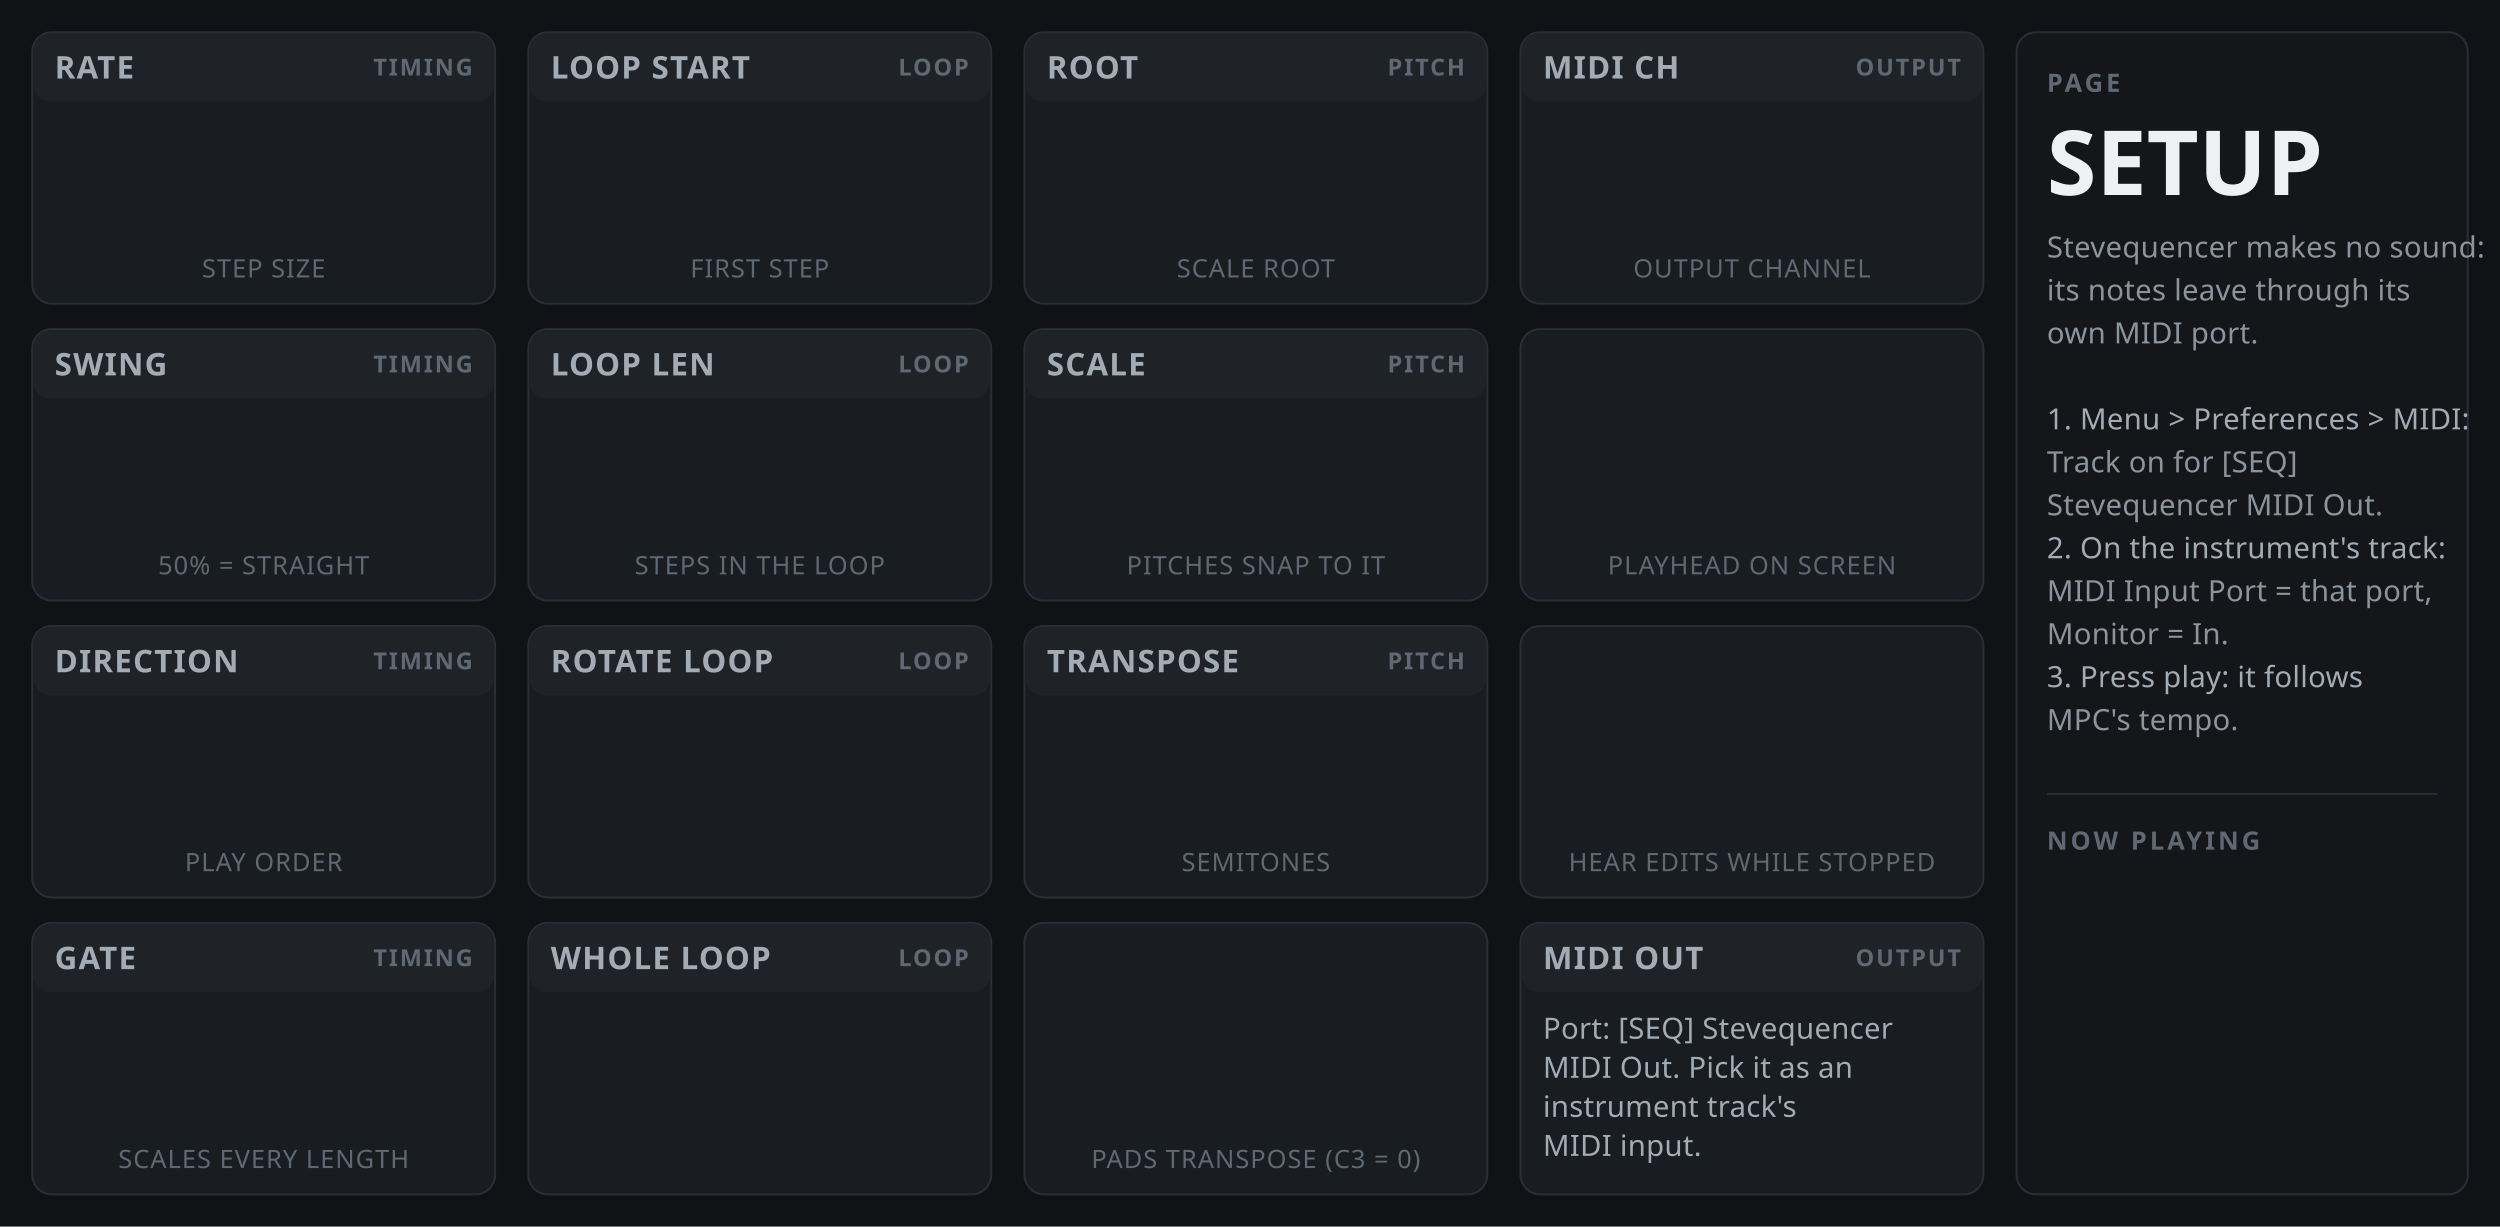
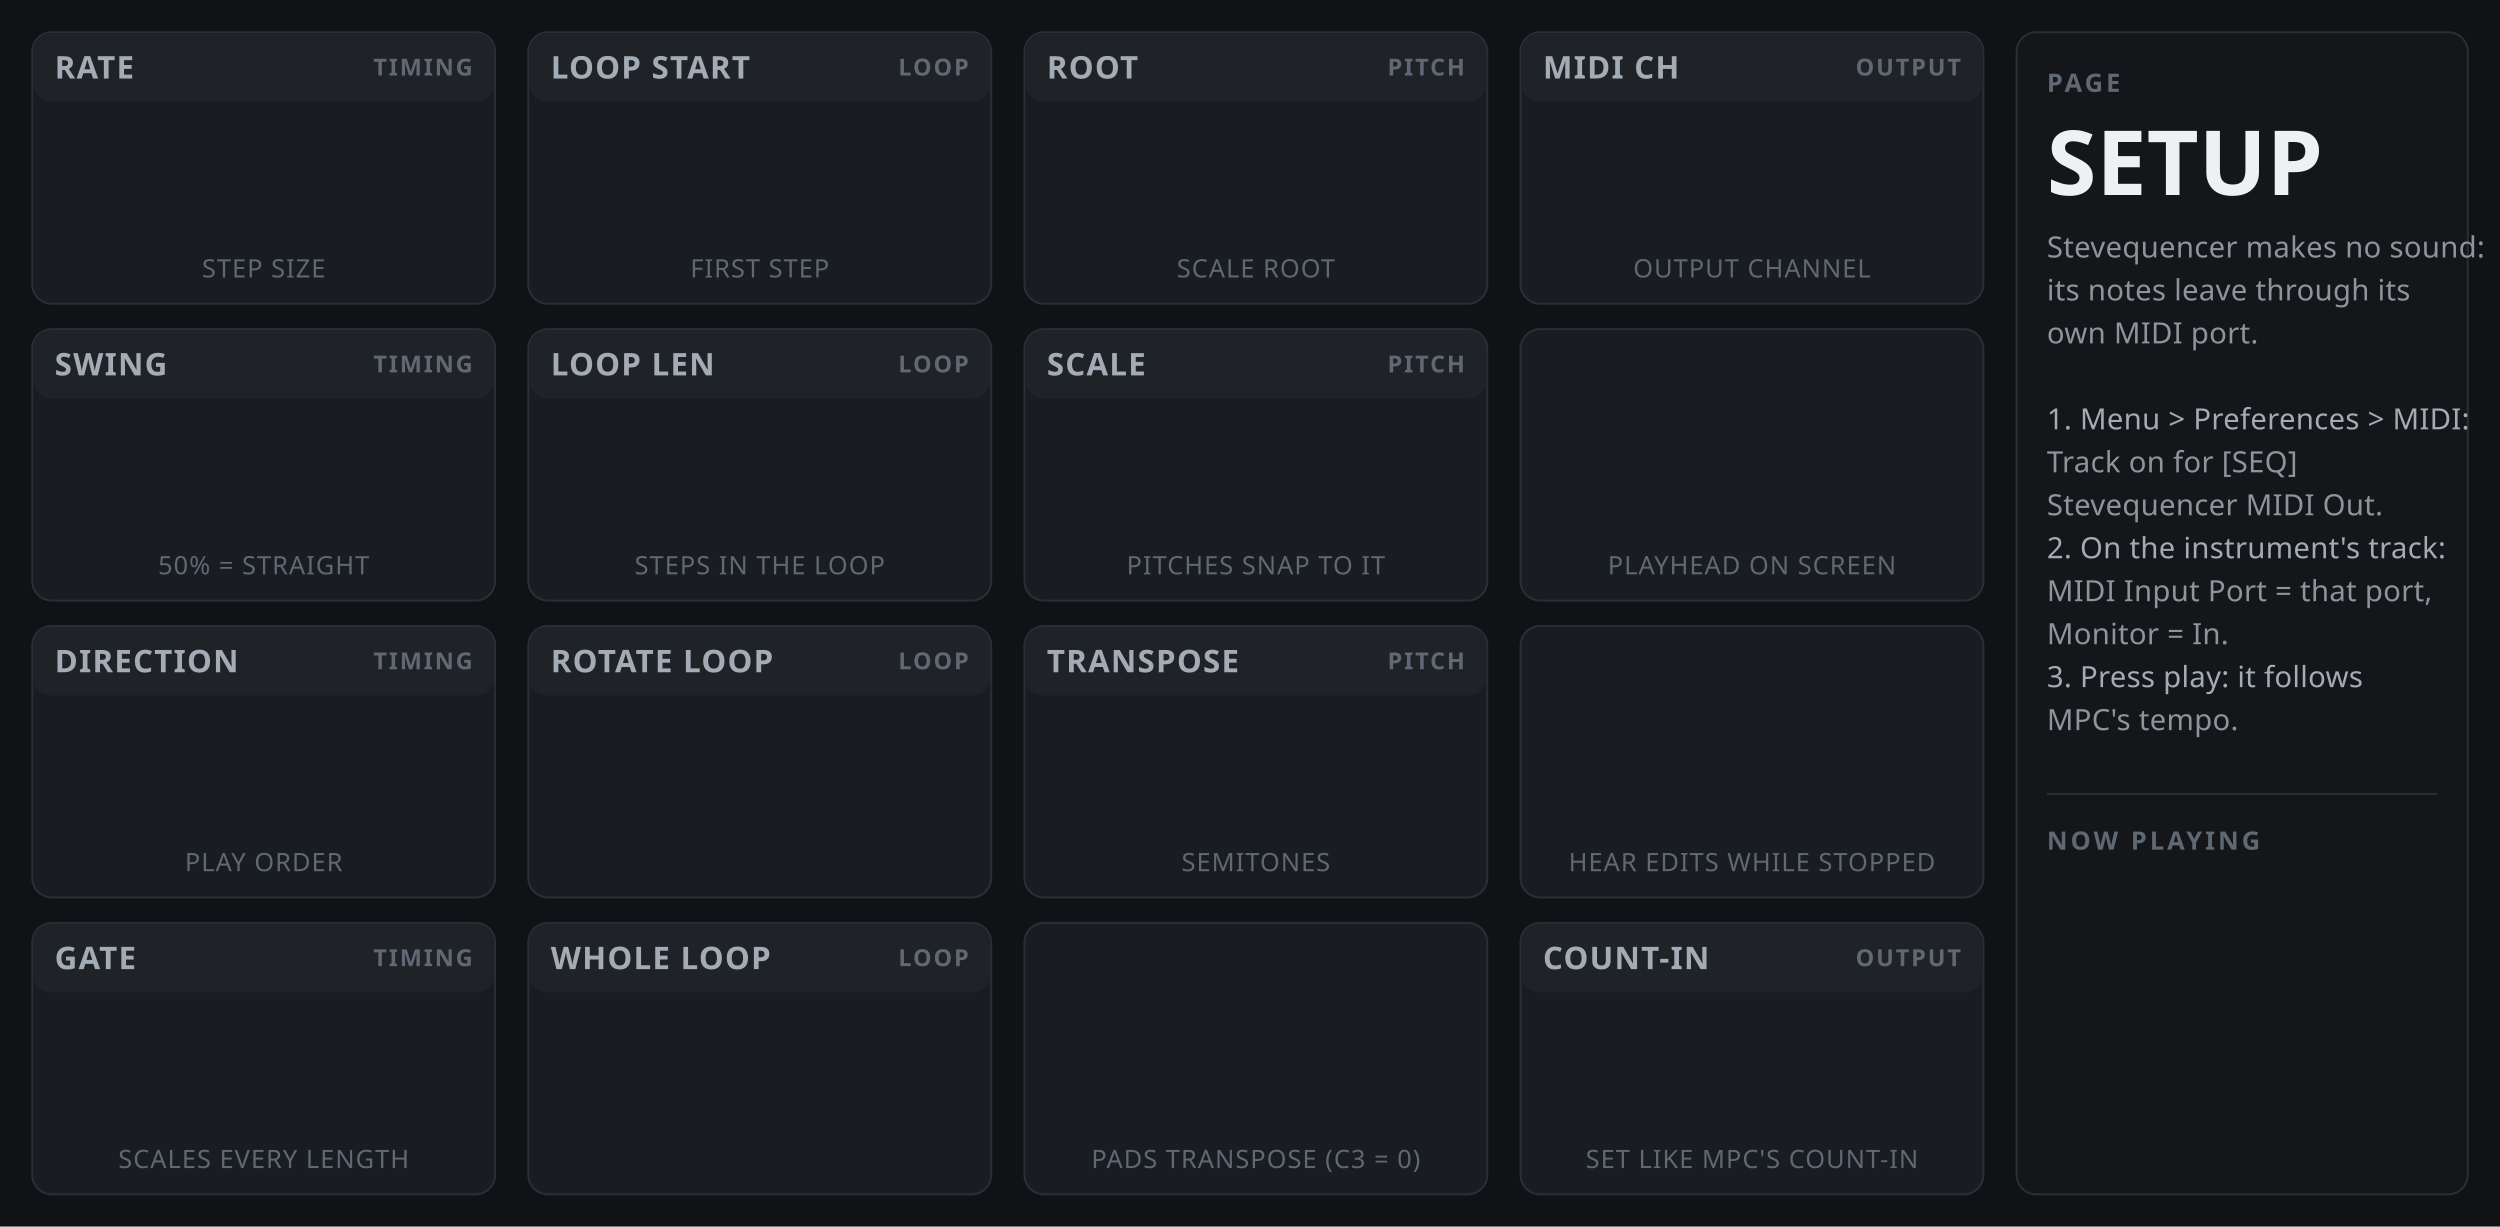
<svg xmlns="http://www.w3.org/2000/svg" viewBox="0 0 1280 628" width="1280" height="628">
  <rect x="0" y="0" width="1280" height="628" rx="0" fill="#101216" />
  <rect x="16.5" y="16.5" width="237" height="139" rx="10" fill="#191c21" stroke="#2a2f37" stroke-width="1" />
  <rect x="17" y="17" width="236" height="35" rx="9" fill="#1f2227" />
  <text x="28" y="34" font-family="Titillium Web" font-size="16" font-weight="700" fill="#a3abb5" text-anchor="start" dominant-baseline="central" letter-spacing="0.04em">RATE</text>
  <text x="242" y="34" font-family="Titillium Web" font-size="12" font-weight="700" fill="#5f6873" text-anchor="end" dominant-baseline="central" letter-spacing="0.08em">TIMING</text>
  <text x="135" y="137" font-family="Titillium Web" font-size="13" font-weight="400" fill="#5f6873" text-anchor="middle" dominant-baseline="central" letter-spacing="0.04em">STEP SIZE</text>
  <rect x="16.5" y="168.5" width="237" height="139" rx="10" fill="#191c21" stroke="#2a2f37" stroke-width="1" />
  <rect x="17" y="169" width="236" height="35" rx="9" fill="#1f2227" />
  <text x="28" y="186" font-family="Titillium Web" font-size="16" font-weight="700" fill="#a3abb5" text-anchor="start" dominant-baseline="central" letter-spacing="0.04em">SWING</text>
  <text x="242" y="186" font-family="Titillium Web" font-size="12" font-weight="700" fill="#5f6873" text-anchor="end" dominant-baseline="central" letter-spacing="0.08em">TIMING</text>
  <text x="135" y="289" font-family="Titillium Web" font-size="13" font-weight="400" fill="#5f6873" text-anchor="middle" dominant-baseline="central" letter-spacing="0.04em">50% = STRAIGHT</text>
  <rect x="16.5" y="320.5" width="237" height="139" rx="10" fill="#191c21" stroke="#2a2f37" stroke-width="1" />
  <rect x="17" y="321" width="236" height="35" rx="9" fill="#1f2227" />
  <text x="28" y="338" font-family="Titillium Web" font-size="16" font-weight="700" fill="#a3abb5" text-anchor="start" dominant-baseline="central" letter-spacing="0.04em">DIRECTION</text>
  <text x="242" y="338" font-family="Titillium Web" font-size="12" font-weight="700" fill="#5f6873" text-anchor="end" dominant-baseline="central" letter-spacing="0.08em">TIMING</text>
  <text x="135" y="441" font-family="Titillium Web" font-size="13" font-weight="400" fill="#5f6873" text-anchor="middle" dominant-baseline="central" letter-spacing="0.04em">PLAY ORDER</text>
  <rect x="16.5" y="472.5" width="237" height="139" rx="10" fill="#191c21" stroke="#2a2f37" stroke-width="1" />
  <rect x="17" y="473" width="236" height="35" rx="9" fill="#1f2227" />
  <text x="28" y="490" font-family="Titillium Web" font-size="16" font-weight="700" fill="#a3abb5" text-anchor="start" dominant-baseline="central" letter-spacing="0.04em">GATE</text>
  <text x="242" y="490" font-family="Titillium Web" font-size="12" font-weight="700" fill="#5f6873" text-anchor="end" dominant-baseline="central" letter-spacing="0.08em">TIMING</text>
  <text x="135" y="593" font-family="Titillium Web" font-size="13" font-weight="400" fill="#5f6873" text-anchor="middle" dominant-baseline="central" letter-spacing="0.04em">SCALES EVERY LENGTH</text>
  <rect x="270.5" y="16.5" width="237" height="139" rx="10" fill="#191c21" stroke="#2a2f37" stroke-width="1" />
  <rect x="271" y="17" width="236" height="35" rx="9" fill="#1f2227" />
  <text x="282" y="34" font-family="Titillium Web" font-size="16" font-weight="700" fill="#a3abb5" text-anchor="start" dominant-baseline="central" letter-spacing="0.04em">LOOP START</text>
  <text x="496" y="34" font-family="Titillium Web" font-size="12" font-weight="700" fill="#5f6873" text-anchor="end" dominant-baseline="central" letter-spacing="0.08em">LOOP</text>
  <text x="389" y="137" font-family="Titillium Web" font-size="13" font-weight="400" fill="#5f6873" text-anchor="middle" dominant-baseline="central" letter-spacing="0.04em">FIRST STEP</text>
  <rect x="270.5" y="168.5" width="237" height="139" rx="10" fill="#191c21" stroke="#2a2f37" stroke-width="1" />
  <rect x="271" y="169" width="236" height="35" rx="9" fill="#1f2227" />
  <text x="282" y="186" font-family="Titillium Web" font-size="16" font-weight="700" fill="#a3abb5" text-anchor="start" dominant-baseline="central" letter-spacing="0.04em">LOOP LEN</text>
  <text x="496" y="186" font-family="Titillium Web" font-size="12" font-weight="700" fill="#5f6873" text-anchor="end" dominant-baseline="central" letter-spacing="0.08em">LOOP</text>
  <text x="389" y="289" font-family="Titillium Web" font-size="13" font-weight="400" fill="#5f6873" text-anchor="middle" dominant-baseline="central" letter-spacing="0.04em">STEPS IN THE LOOP</text>
  <rect x="270.5" y="320.5" width="237" height="139" rx="10" fill="#191c21" stroke="#2a2f37" stroke-width="1" />
  <rect x="271" y="321" width="236" height="35" rx="9" fill="#1f2227" />
  <text x="282" y="338" font-family="Titillium Web" font-size="16" font-weight="700" fill="#a3abb5" text-anchor="start" dominant-baseline="central" letter-spacing="0.04em">ROTATE LOOP</text>
  <text x="496" y="338" font-family="Titillium Web" font-size="12" font-weight="700" fill="#5f6873" text-anchor="end" dominant-baseline="central" letter-spacing="0.08em">LOOP</text>
  <rect x="270.5" y="472.5" width="237" height="139" rx="10" fill="#191c21" stroke="#2a2f37" stroke-width="1" />
  <rect x="271" y="473" width="236" height="35" rx="9" fill="#1f2227" />
  <text x="282" y="490" font-family="Titillium Web" font-size="16" font-weight="700" fill="#a3abb5" text-anchor="start" dominant-baseline="central" letter-spacing="0.04em">WHOLE LOOP</text>
  <text x="496" y="490" font-family="Titillium Web" font-size="12" font-weight="700" fill="#5f6873" text-anchor="end" dominant-baseline="central" letter-spacing="0.08em">LOOP</text>
  <rect x="524.5" y="16.5" width="237" height="139" rx="10" fill="#191c21" stroke="#2a2f37" stroke-width="1" />
  <rect x="525" y="17" width="236" height="35" rx="9" fill="#1f2227" />
  <text x="536" y="34" font-family="Titillium Web" font-size="16" font-weight="700" fill="#a3abb5" text-anchor="start" dominant-baseline="central" letter-spacing="0.04em">ROOT</text>
  <text x="750" y="34" font-family="Titillium Web" font-size="12" font-weight="700" fill="#5f6873" text-anchor="end" dominant-baseline="central" letter-spacing="0.08em">PITCH</text>
  <text x="643" y="137" font-family="Titillium Web" font-size="13" font-weight="400" fill="#5f6873" text-anchor="middle" dominant-baseline="central" letter-spacing="0.04em">SCALE ROOT</text>
  <rect x="524.5" y="168.5" width="237" height="139" rx="10" fill="#191c21" stroke="#2a2f37" stroke-width="1" />
  <rect x="525" y="169" width="236" height="35" rx="9" fill="#1f2227" />
  <text x="536" y="186" font-family="Titillium Web" font-size="16" font-weight="700" fill="#a3abb5" text-anchor="start" dominant-baseline="central" letter-spacing="0.04em">SCALE</text>
  <text x="750" y="186" font-family="Titillium Web" font-size="12" font-weight="700" fill="#5f6873" text-anchor="end" dominant-baseline="central" letter-spacing="0.08em">PITCH</text>
  <text x="643" y="289" font-family="Titillium Web" font-size="13" font-weight="400" fill="#5f6873" text-anchor="middle" dominant-baseline="central" letter-spacing="0.04em">PITCHES SNAP TO IT</text>
  <rect x="524.5" y="320.5" width="237" height="139" rx="10" fill="#191c21" stroke="#2a2f37" stroke-width="1" />
  <rect x="525" y="321" width="236" height="35" rx="9" fill="#1f2227" />
  <text x="536" y="338" font-family="Titillium Web" font-size="16" font-weight="700" fill="#a3abb5" text-anchor="start" dominant-baseline="central" letter-spacing="0.04em">TRANSPOSE</text>
  <text x="750" y="338" font-family="Titillium Web" font-size="12" font-weight="700" fill="#5f6873" text-anchor="end" dominant-baseline="central" letter-spacing="0.08em">PITCH</text>
  <text x="643" y="441" font-family="Titillium Web" font-size="13" font-weight="400" fill="#5f6873" text-anchor="middle" dominant-baseline="central" letter-spacing="0.04em">SEMITONES</text>
  <rect x="524.5" y="472.5" width="237" height="139" rx="10" fill="#191c21" stroke="#2a2f37" stroke-width="1" />
  <text x="643" y="593" font-family="Titillium Web" font-size="13" font-weight="400" fill="#5f6873" text-anchor="middle" dominant-baseline="central" letter-spacing="0.04em">PADS TRANSPOSE (C3 = 0)</text>
  <rect x="778.5" y="16.5" width="237" height="139" rx="10" fill="#191c21" stroke="#2a2f37" stroke-width="1" />
  <rect x="779" y="17" width="236" height="35" rx="9" fill="#1f2227" />
  <text x="790" y="34" font-family="Titillium Web" font-size="16" font-weight="700" fill="#a3abb5" text-anchor="start" dominant-baseline="central" letter-spacing="0.04em">MIDI CH</text>
  <text x="1004" y="34" font-family="Titillium Web" font-size="12" font-weight="700" fill="#5f6873" text-anchor="end" dominant-baseline="central" letter-spacing="0.08em">OUTPUT</text>
  <text x="897" y="137" font-family="Titillium Web" font-size="13" font-weight="400" fill="#5f6873" text-anchor="middle" dominant-baseline="central" letter-spacing="0.04em">OUTPUT CHANNEL</text>
  <rect x="778.5" y="168.5" width="237" height="139" rx="10" fill="#191c21" stroke="#2a2f37" stroke-width="1" />
  <text x="897" y="289" font-family="Titillium Web" font-size="13" font-weight="400" fill="#5f6873" text-anchor="middle" dominant-baseline="central" letter-spacing="0.04em">PLAYHEAD ON SCREEN</text>
  <rect x="778.5" y="320.5" width="237" height="139" rx="10" fill="#191c21" stroke="#2a2f37" stroke-width="1" />
  <text x="897" y="441" font-family="Titillium Web" font-size="13" font-weight="400" fill="#5f6873" text-anchor="middle" dominant-baseline="central" letter-spacing="0.04em">HEAR EDITS WHILE STOPPED</text>
  <rect x="778.5" y="472.5" width="237" height="139" rx="10" fill="#191c21" stroke="#2a2f37" stroke-width="1" />
  <rect x="779" y="473" width="236" height="35" rx="9" fill="#1f2227" />
-   <text x="790" y="490" font-family="Titillium Web" font-size="16" font-weight="700" fill="#a3abb5" text-anchor="start" dominant-baseline="central" letter-spacing="0.04em">MIDI OUT</text>
+   <text x="790" y="490" font-family="Titillium Web" font-size="16" font-weight="700" fill="#a3abb5" text-anchor="start" dominant-baseline="central" letter-spacing="0.04em">COUNT-IN</text>
  <text x="1004" y="490" font-family="Titillium Web" font-size="12" font-weight="700" fill="#5f6873" text-anchor="end" dominant-baseline="central" letter-spacing="0.08em">OUTPUT</text>
-   <text x="790" y="526" font-family="Titillium Web" font-size="15" font-weight="400" fill="#a3abb5" text-anchor="start" dominant-baseline="central" letter-spacing="0.01em">Port: [SEQ] Stevequencer</text>
-   <text x="790" y="546" font-family="Titillium Web" font-size="15" font-weight="400" fill="#a3abb5" text-anchor="start" dominant-baseline="central" letter-spacing="0.01em">MIDI Out. Pick it as an</text>
-   <text x="790" y="566" font-family="Titillium Web" font-size="15" font-weight="400" fill="#a3abb5" text-anchor="start" dominant-baseline="central" letter-spacing="0.01em">instrument track's</text>
-   <text x="790" y="586" font-family="Titillium Web" font-size="15" font-weight="400" fill="#a3abb5" text-anchor="start" dominant-baseline="central" letter-spacing="0.01em">MIDI input.</text>
+   <text x="897" y="593" font-family="Titillium Web" font-size="13" font-weight="400" fill="#5f6873" text-anchor="middle" dominant-baseline="central" letter-spacing="0.04em">SET LIKE MPC'S COUNT-IN</text>
  <rect x="1032.5" y="16.5" width="231" height="595" rx="10" fill="#141619" stroke="#2a2f37" stroke-width="1" />
  <text x="1048" y="42" font-family="Titillium Web" font-size="13" font-weight="700" fill="#5f6873" text-anchor="start" dominant-baseline="central" letter-spacing="0.12em">PAGE</text>
  <text x="1048" y="82" font-family="Titillium Web" font-size="46" font-weight="700" fill="#eef1f4" text-anchor="start" dominant-baseline="central" letter-spacing="0em">SETUP</text>
  <text x="1048" y="126" font-family="Titillium Web" font-size="15" font-weight="400" fill="#8d949c" text-anchor="start" dominant-baseline="central" letter-spacing="0.01em">Stevequencer makes no sound:</text>
  <text x="1048" y="148" font-family="Titillium Web" font-size="15" font-weight="400" fill="#8d949c" text-anchor="start" dominant-baseline="central" letter-spacing="0.01em">its notes leave through its</text>
  <text x="1048" y="170" font-family="Titillium Web" font-size="15" font-weight="400" fill="#8d949c" text-anchor="start" dominant-baseline="central" letter-spacing="0.01em">own MIDI port.</text>
  <text x="1048" y="192" font-family="Titillium Web" font-size="15" font-weight="400" fill="#8d949c" text-anchor="start" dominant-baseline="central" letter-spacing="0.01em" />
  <text x="1048" y="214" font-family="Titillium Web" font-size="15" font-weight="400" fill="#a3abb5" text-anchor="start" dominant-baseline="central" letter-spacing="0.01em">1. Menu &gt; Preferences &gt; MIDI:</text>
  <text x="1048" y="236" font-family="Titillium Web" font-size="15" font-weight="400" fill="#8d949c" text-anchor="start" dominant-baseline="central" letter-spacing="0.01em">   Track on for [SEQ]</text>
  <text x="1048" y="258" font-family="Titillium Web" font-size="15" font-weight="400" fill="#8d949c" text-anchor="start" dominant-baseline="central" letter-spacing="0.01em">   Stevequencer MIDI Out.</text>
  <text x="1048" y="280" font-family="Titillium Web" font-size="15" font-weight="400" fill="#a3abb5" text-anchor="start" dominant-baseline="central" letter-spacing="0.01em">2. On the instrument's track:</text>
  <text x="1048" y="302" font-family="Titillium Web" font-size="15" font-weight="400" fill="#8d949c" text-anchor="start" dominant-baseline="central" letter-spacing="0.01em">   MIDI Input Port = that port,</text>
  <text x="1048" y="324" font-family="Titillium Web" font-size="15" font-weight="400" fill="#8d949c" text-anchor="start" dominant-baseline="central" letter-spacing="0.01em">   Monitor = In.</text>
  <text x="1048" y="346" font-family="Titillium Web" font-size="15" font-weight="400" fill="#a3abb5" text-anchor="start" dominant-baseline="central" letter-spacing="0.01em">3. Press play: it follows</text>
  <text x="1048" y="368" font-family="Titillium Web" font-size="15" font-weight="400" fill="#8d949c" text-anchor="start" dominant-baseline="central" letter-spacing="0.01em">   MPC's tempo.</text>
  <rect x="1048" y="406" width="200" height="1" fill="#2a2f37" />
  <text x="1048" y="430" font-family="Titillium Web" font-size="13" font-weight="700" fill="#5f6873" text-anchor="start" dominant-baseline="central" letter-spacing="0.12em">NOW PLAYING</text>
</svg>
